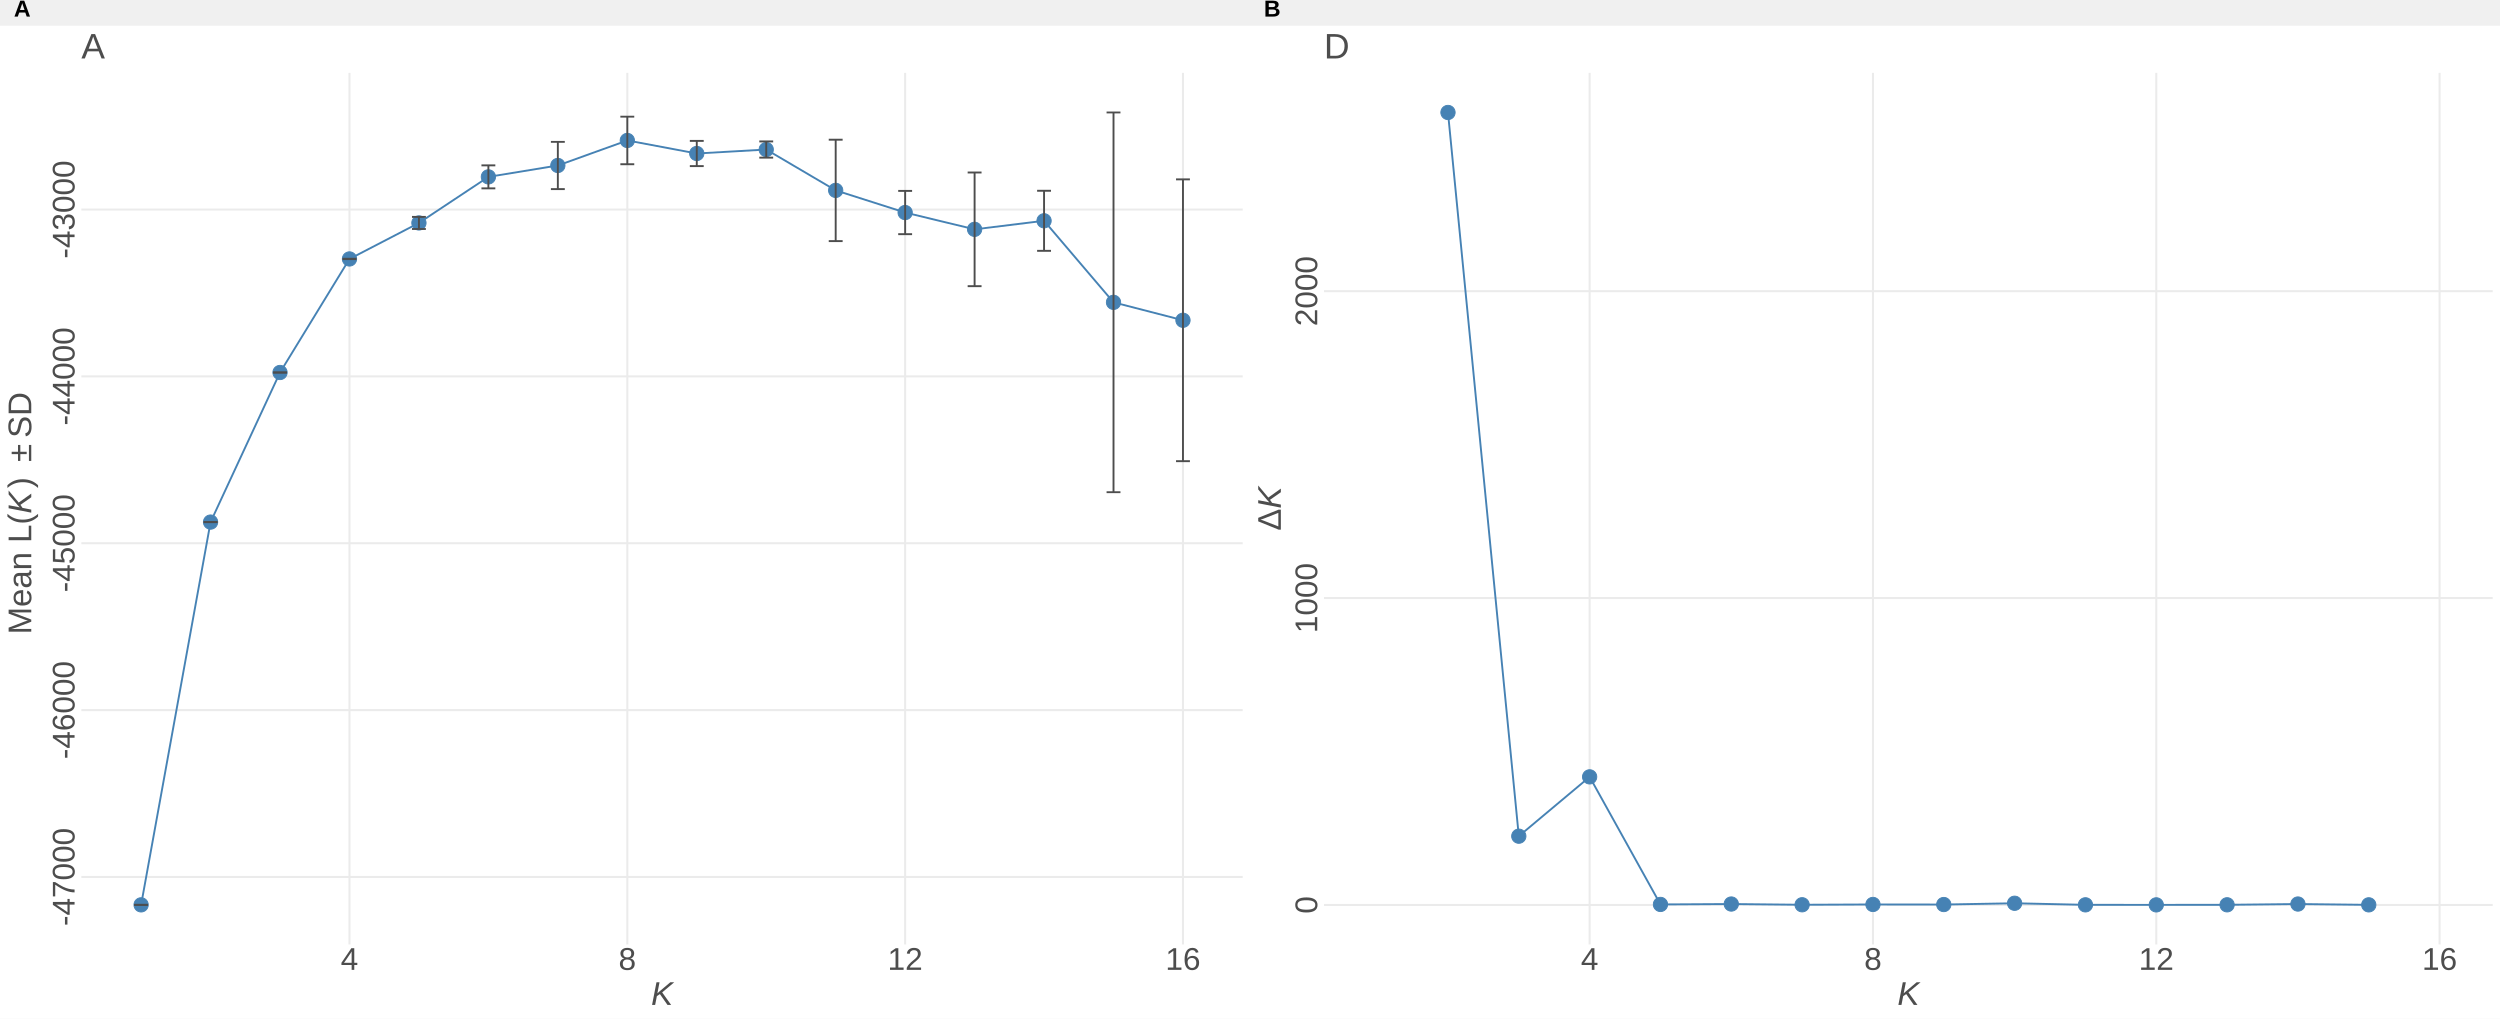
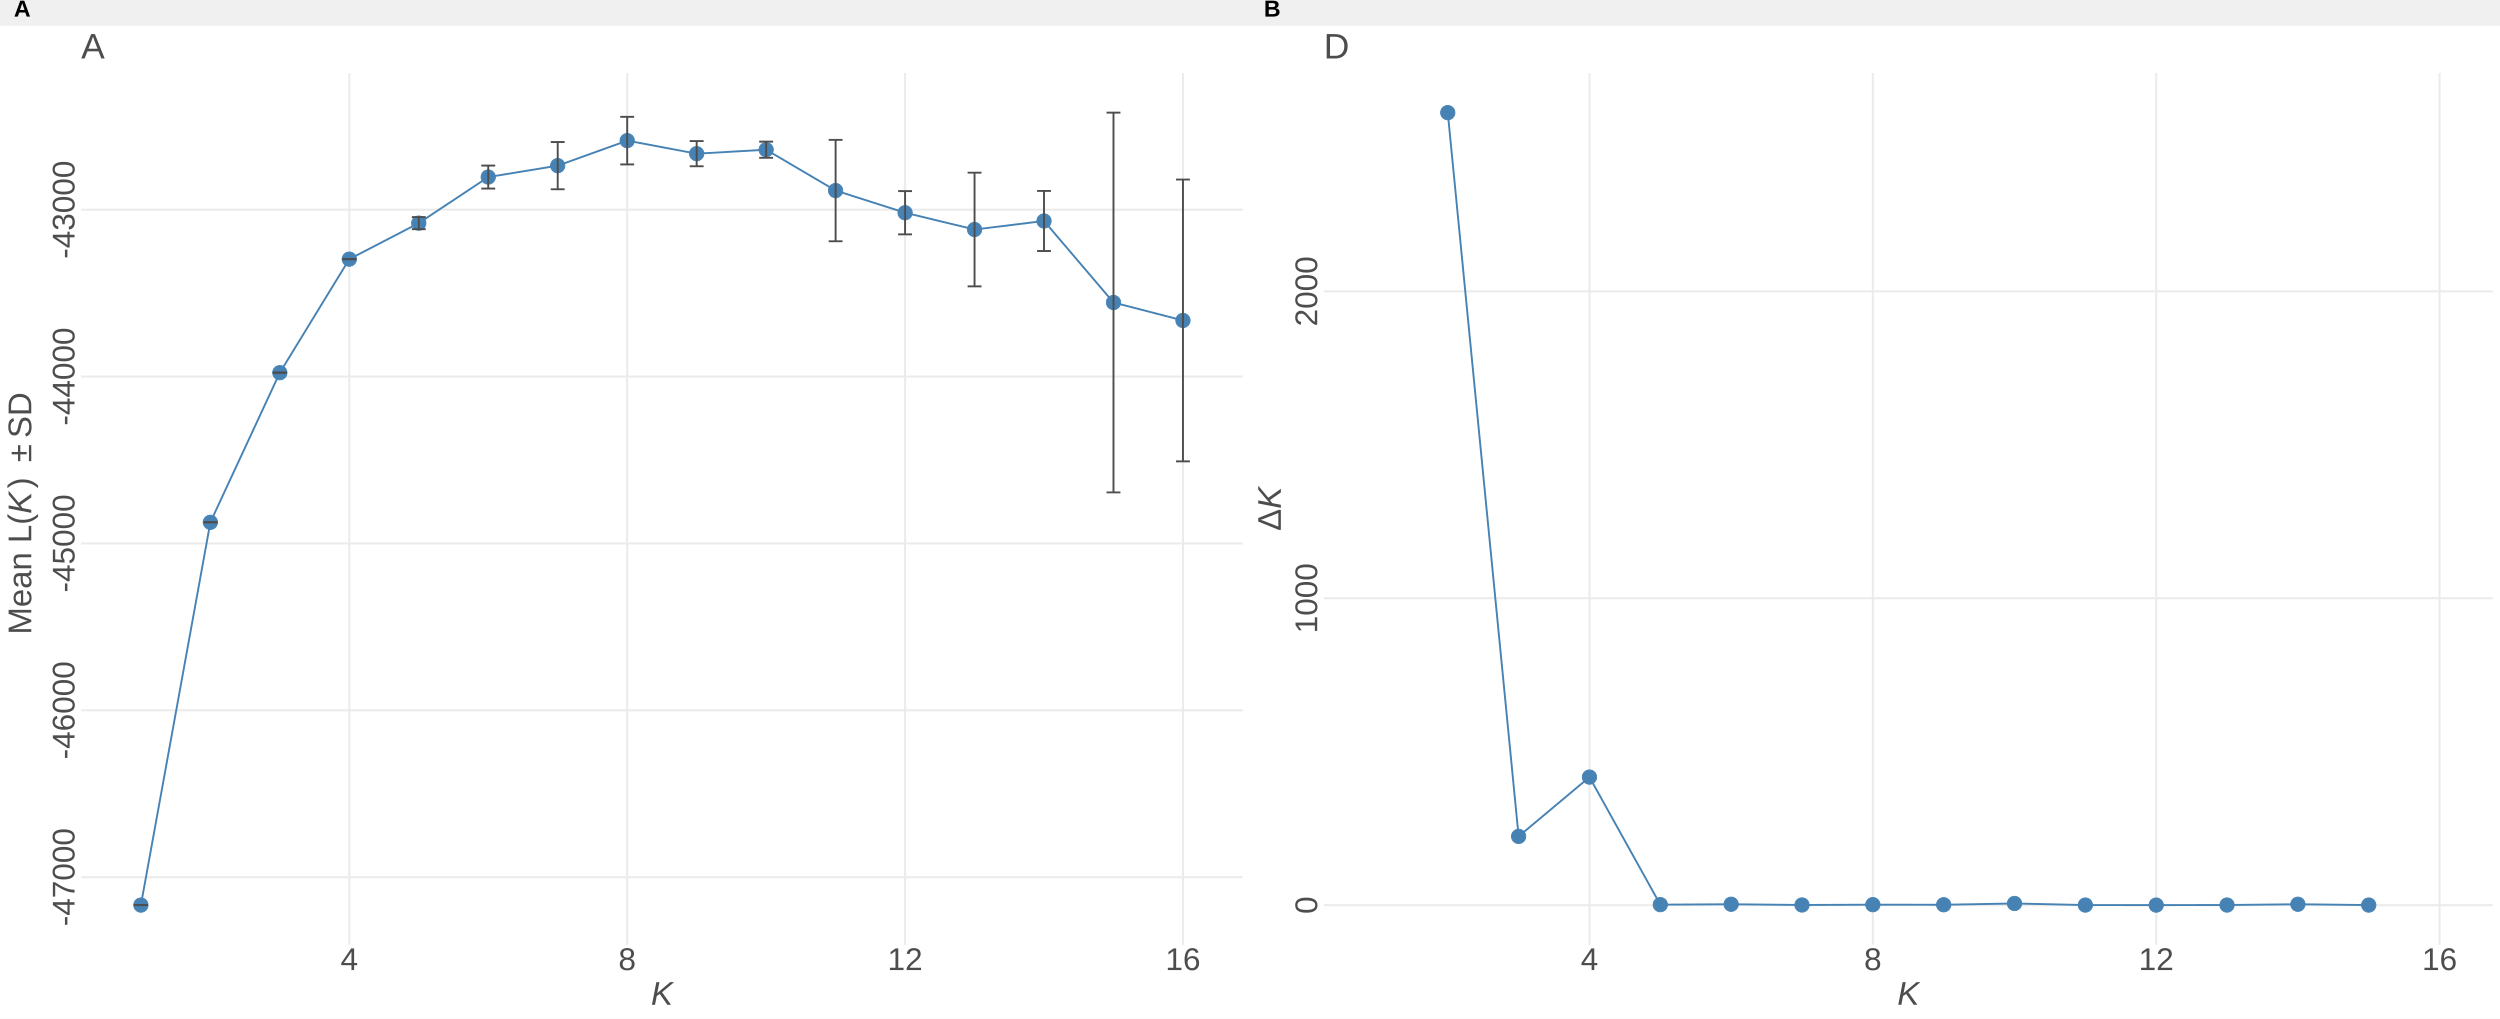
<svg xmlns="http://www.w3.org/2000/svg" width="1944.00pt" height="792.00pt" viewBox="0 0 1944.00 792.00">
  <g class="svglite">
    <defs>
      <style type="text/css">
    .svglite line, .svglite polyline, .svglite polygon, .svglite path, .svglite rect, .svglite circle {
      fill: none;
      stroke: #000000;
      stroke-linecap: round;
      stroke-linejoin: round;
      stroke-miterlimit: 10.00;
    }
    .svglite text {
      white-space: pre;
    }
    .svglite g.glyphgroup path {
      fill: inherit;
      stroke: none;
    }
  </style>
    </defs>
    <rect width="100%" height="100%" style="stroke: none; fill: none;" />
    <defs>
      <clipPath id="cpMC4wMHwxOTQ0LjAwfDAuMDB8NzkyLjAw">
        <rect x="0.00" y="0.00" width="1944.00" height="792.00" />
      </clipPath>
    </defs>
    <g clip-path="url(#cpMC4wMHwxOTQ0LjAwfDAuMDB8NzkyLjAw)">
</g>
    <defs>
      <clipPath id="cpMC4wMHw5NzIuMDB8MjAuMDl8NzkyLjAw">
        <rect x="0.00" y="20.09" width="972.00" height="771.91" />
      </clipPath>
    </defs>
    <g clip-path="url(#cpMC4wMHw5NzIuMDB8MjAuMDl8NzkyLjAw)">
      <rect x="0.00" y="20.09" width="972.00" height="771.91" style="stroke-width: 1.07; stroke: #FFFFFF; fill: #FFFFFF;" />
    </g>
    <g clip-path="url(#cpMC4wMHwxOTQ0LjAwfDAuMDB8NzkyLjAw)">
</g>
    <defs>
-       <clipPath id="cpNjMuMjd8OTY2LjMzfDU2LjY1fDczNC40NA==">
-         <rect x="63.27" y="56.65" width="903.06" height="677.79" />
+       <clipPath id="cpNjMuMTB8OTY2LjMzfDU2Ljc4fDczNC42MQ==">
+         <rect x="63.10" y="56.78" width="903.23" height="677.83" />
      </clipPath>
    </defs>
-     <g clip-path="url(#cpNjMuMjd8OTY2LjMzfDU2LjY1fDczNC40NA==)">
-       <rect x="63.27" y="56.65" width="903.06" height="677.79" style="stroke-width: 1.07; stroke: none; fill: #FFFFFF;" />
-       <polyline points="63.27,681.93 966.33,681.93 " style="stroke-width: 1.60; stroke: #EBEBEB; stroke-linecap: butt;" />
-       <polyline points="63.27,552.18 966.33,552.18 " style="stroke-width: 1.60; stroke: #EBEBEB; stroke-linecap: butt;" />
-       <polyline points="63.27,422.43 966.33,422.43 " style="stroke-width: 1.60; stroke: #EBEBEB; stroke-linecap: butt;" />
-       <polyline points="63.27,292.68 966.33,292.68 " style="stroke-width: 1.60; stroke: #EBEBEB; stroke-linecap: butt;" />
-       <polyline points="63.27,162.93 966.33,162.93 " style="stroke-width: 1.60; stroke: #EBEBEB; stroke-linecap: butt;" />
-       <polyline points="271.75,734.44 271.75,56.65 " style="stroke-width: 1.60; stroke: #EBEBEB; stroke-linecap: butt;" />
-       <polyline points="487.80,734.44 487.80,56.65 " style="stroke-width: 1.60; stroke: #EBEBEB; stroke-linecap: butt;" />
-       <polyline points="703.84,734.44 703.84,56.65 " style="stroke-width: 1.60; stroke: #EBEBEB; stroke-linecap: butt;" />
-       <polyline points="919.88,734.44 919.88,56.65 " style="stroke-width: 1.60; stroke: #EBEBEB; stroke-linecap: butt;" />
-       <polyline points="109.72,703.62 163.73,405.97 217.74,289.65 271.75,201.36 325.76,173.36 379.77,137.54 433.78,128.67 487.80,109.22 541.81,119.36 595.82,116.28 649.83,148.05 703.84,165.28 757.85,178.33 811.86,171.69 865.87,235.10 919.88,249.04 " style="stroke-width: 1.49; stroke: #4682B4; stroke-linecap: butt;" />
-       <circle cx="109.72" cy="703.62" r="5.57" style="stroke-width: 0.71; stroke: #4682B4; fill: #4682B4;" />
-       <circle cx="163.73" cy="405.97" r="5.57" style="stroke-width: 0.71; stroke: #4682B4; fill: #4682B4;" />
-       <circle cx="217.74" cy="289.65" r="5.57" style="stroke-width: 0.71; stroke: #4682B4; fill: #4682B4;" />
-       <circle cx="271.75" cy="201.36" r="5.57" style="stroke-width: 0.71; stroke: #4682B4; fill: #4682B4;" />
-       <circle cx="325.76" cy="173.36" r="5.57" style="stroke-width: 0.71; stroke: #4682B4; fill: #4682B4;" />
-       <circle cx="379.77" cy="137.54" r="5.57" style="stroke-width: 0.71; stroke: #4682B4; fill: #4682B4;" />
-       <circle cx="433.78" cy="128.67" r="5.57" style="stroke-width: 0.71; stroke: #4682B4; fill: #4682B4;" />
-       <circle cx="487.80" cy="109.22" r="5.57" style="stroke-width: 0.71; stroke: #4682B4; fill: #4682B4;" />
-       <circle cx="541.81" cy="119.36" r="5.57" style="stroke-width: 0.71; stroke: #4682B4; fill: #4682B4;" />
-       <circle cx="595.82" cy="116.28" r="5.57" style="stroke-width: 0.71; stroke: #4682B4; fill: #4682B4;" />
-       <circle cx="649.83" cy="148.05" r="5.57" style="stroke-width: 0.71; stroke: #4682B4; fill: #4682B4;" />
-       <circle cx="703.84" cy="165.28" r="5.57" style="stroke-width: 0.71; stroke: #4682B4; fill: #4682B4;" />
-       <circle cx="757.85" cy="178.33" r="5.57" style="stroke-width: 0.71; stroke: #4682B4; fill: #4682B4;" />
-       <circle cx="811.86" cy="171.69" r="5.57" style="stroke-width: 0.71; stroke: #4682B4; fill: #4682B4;" />
-       <circle cx="865.87" cy="235.10" r="5.57" style="stroke-width: 0.71; stroke: #4682B4; fill: #4682B4;" />
-       <circle cx="919.88" cy="249.04" r="5.57" style="stroke-width: 0.71; stroke: #4682B4; fill: #4682B4;" />
-       <polyline points="104.32,703.61 115.12,703.61 " style="stroke-width: 1.49; stroke: #4D4D4D; stroke-linecap: butt;" />
-       <polyline points="109.72,703.61 109.72,703.63 " style="stroke-width: 1.49; stroke: #4D4D4D; stroke-linecap: butt;" />
-       <polyline points="104.32,703.63 115.12,703.63 " style="stroke-width: 1.49; stroke: #4D4D4D; stroke-linecap: butt;" />
-       <polyline points="158.33,405.90 169.13,405.90 " style="stroke-width: 1.49; stroke: #4D4D4D; stroke-linecap: butt;" />
-       <polyline points="163.73,405.90 163.73,406.05 " style="stroke-width: 1.49; stroke: #4D4D4D; stroke-linecap: butt;" />
-       <polyline points="158.33,406.05 169.13,406.05 " style="stroke-width: 1.49; stroke: #4D4D4D; stroke-linecap: butt;" />
-       <polyline points="212.34,289.53 223.14,289.53 " style="stroke-width: 1.49; stroke: #4D4D4D; stroke-linecap: butt;" />
-       <polyline points="217.74,289.53 217.74,289.78 " style="stroke-width: 1.49; stroke: #4D4D4D; stroke-linecap: butt;" />
-       <polyline points="212.34,289.78 223.14,289.78 " style="stroke-width: 1.49; stroke: #4D4D4D; stroke-linecap: butt;" />
-       <polyline points="266.35,201.21 277.15,201.21 " style="stroke-width: 1.49; stroke: #4D4D4D; stroke-linecap: butt;" />
-       <polyline points="271.75,201.21 271.75,201.50 " style="stroke-width: 1.49; stroke: #4D4D4D; stroke-linecap: butt;" />
-       <polyline points="266.35,201.50 277.15,201.50 " style="stroke-width: 1.49; stroke: #4D4D4D; stroke-linecap: butt;" />
-       <polyline points="320.36,168.65 331.16,168.65 " style="stroke-width: 1.49; stroke: #4D4D4D; stroke-linecap: butt;" />
-       <polyline points="325.76,168.65 325.76,178.07 " style="stroke-width: 1.49; stroke: #4D4D4D; stroke-linecap: butt;" />
-       <polyline points="320.36,178.07 331.16,178.07 " style="stroke-width: 1.49; stroke: #4D4D4D; stroke-linecap: butt;" />
-       <polyline points="374.37,128.59 385.17,128.59 " style="stroke-width: 1.49; stroke: #4D4D4D; stroke-linecap: butt;" />
-       <polyline points="379.77,128.59 379.77,146.48 " style="stroke-width: 1.49; stroke: #4D4D4D; stroke-linecap: butt;" />
-       <polyline points="374.37,146.48 385.17,146.48 " style="stroke-width: 1.49; stroke: #4D4D4D; stroke-linecap: butt;" />
-       <polyline points="428.38,110.31 439.19,110.31 " style="stroke-width: 1.49; stroke: #4D4D4D; stroke-linecap: butt;" />
-       <polyline points="433.78,110.31 433.78,147.03 " style="stroke-width: 1.49; stroke: #4D4D4D; stroke-linecap: butt;" />
-       <polyline points="428.38,147.03 439.19,147.03 " style="stroke-width: 1.49; stroke: #4D4D4D; stroke-linecap: butt;" />
-       <polyline points="482.39,90.72 493.20,90.72 " style="stroke-width: 1.49; stroke: #4D4D4D; stroke-linecap: butt;" />
-       <polyline points="487.80,90.72 487.80,127.72 " style="stroke-width: 1.49; stroke: #4D4D4D; stroke-linecap: butt;" />
-       <polyline points="482.39,127.72 493.20,127.72 " style="stroke-width: 1.49; stroke: #4D4D4D; stroke-linecap: butt;" />
-       <polyline points="536.41,109.56 547.21,109.56 " style="stroke-width: 1.49; stroke: #4D4D4D; stroke-linecap: butt;" />
-       <polyline points="541.81,109.56 541.81,129.16 " style="stroke-width: 1.49; stroke: #4D4D4D; stroke-linecap: butt;" />
-       <polyline points="536.41,129.16 547.21,129.16 " style="stroke-width: 1.49; stroke: #4D4D4D; stroke-linecap: butt;" />
-       <polyline points="590.42,109.99 601.22,109.99 " style="stroke-width: 1.49; stroke: #4D4D4D; stroke-linecap: butt;" />
-       <polyline points="595.82,109.99 595.82,122.57 " style="stroke-width: 1.49; stroke: #4D4D4D; stroke-linecap: butt;" />
-       <polyline points="590.42,122.57 601.22,122.57 " style="stroke-width: 1.49; stroke: #4D4D4D; stroke-linecap: butt;" />
-       <polyline points="644.43,108.63 655.23,108.63 " style="stroke-width: 1.49; stroke: #4D4D4D; stroke-linecap: butt;" />
-       <polyline points="649.83,108.63 649.83,187.47 " style="stroke-width: 1.49; stroke: #4D4D4D; stroke-linecap: butt;" />
-       <polyline points="644.43,187.47 655.23,187.47 " style="stroke-width: 1.49; stroke: #4D4D4D; stroke-linecap: butt;" />
-       <polyline points="698.44,148.46 709.24,148.46 " style="stroke-width: 1.49; stroke: #4D4D4D; stroke-linecap: butt;" />
-       <polyline points="703.84,148.46 703.84,182.10 " style="stroke-width: 1.49; stroke: #4D4D4D; stroke-linecap: butt;" />
-       <polyline points="698.44,182.10 709.24,182.10 " style="stroke-width: 1.49; stroke: #4D4D4D; stroke-linecap: butt;" />
-       <polyline points="752.45,134.14 763.25,134.14 " style="stroke-width: 1.49; stroke: #4D4D4D; stroke-linecap: butt;" />
-       <polyline points="757.85,134.14 757.85,222.52 " style="stroke-width: 1.49; stroke: #4D4D4D; stroke-linecap: butt;" />
-       <polyline points="752.45,222.52 763.25,222.52 " style="stroke-width: 1.49; stroke: #4D4D4D; stroke-linecap: butt;" />
-       <polyline points="806.46,148.33 817.26,148.33 " style="stroke-width: 1.49; stroke: #4D4D4D; stroke-linecap: butt;" />
-       <polyline points="811.86,148.33 811.86,195.06 " style="stroke-width: 1.49; stroke: #4D4D4D; stroke-linecap: butt;" />
-       <polyline points="806.46,195.06 817.26,195.06 " style="stroke-width: 1.49; stroke: #4D4D4D; stroke-linecap: butt;" />
-       <polyline points="860.47,87.46 871.27,87.46 " style="stroke-width: 1.49; stroke: #4D4D4D; stroke-linecap: butt;" />
-       <polyline points="865.87,87.46 865.87,382.74 " style="stroke-width: 1.49; stroke: #4D4D4D; stroke-linecap: butt;" />
-       <polyline points="860.47,382.74 871.27,382.74 " style="stroke-width: 1.49; stroke: #4D4D4D; stroke-linecap: butt;" />
-       <polyline points="914.48,139.48 925.28,139.48 " style="stroke-width: 1.49; stroke: #4D4D4D; stroke-linecap: butt;" />
-       <polyline points="919.88,139.48 919.88,358.61 " style="stroke-width: 1.49; stroke: #4D4D4D; stroke-linecap: butt;" />
-       <polyline points="914.48,358.61 925.28,358.61 " style="stroke-width: 1.49; stroke: #4D4D4D; stroke-linecap: butt;" />
+     <g clip-path="url(#cpNjMuMTB8OTY2LjMzfDU2Ljc4fDczNC42MQ==)">
+       <rect x="63.10" y="56.78" width="903.23" height="677.83" style="stroke-width: 1.07; stroke: none; fill: #FFFFFF;" />
+       <polyline points="63.10,682.10 966.33,682.10 " style="stroke-width: 1.60; stroke: #EBEBEB; stroke-linecap: butt;" />
+       <polyline points="63.10,552.34 966.33,552.34 " style="stroke-width: 1.60; stroke: #EBEBEB; stroke-linecap: butt;" />
+       <polyline points="63.10,422.58 966.33,422.58 " style="stroke-width: 1.60; stroke: #EBEBEB; stroke-linecap: butt;" />
+       <polyline points="63.10,292.83 966.33,292.83 " style="stroke-width: 1.60; stroke: #EBEBEB; stroke-linecap: butt;" />
+       <polyline points="63.10,163.07 966.33,163.07 " style="stroke-width: 1.60; stroke: #EBEBEB; stroke-linecap: butt;" />
+       <polyline points="271.62,734.61 271.62,56.78 " style="stroke-width: 1.60; stroke: #EBEBEB; stroke-linecap: butt;" />
+       <polyline points="487.70,734.61 487.70,56.78 " style="stroke-width: 1.60; stroke: #EBEBEB; stroke-linecap: butt;" />
+       <polyline points="703.79,734.61 703.79,56.78 " style="stroke-width: 1.60; stroke: #EBEBEB; stroke-linecap: butt;" />
+       <polyline points="919.87,734.61 919.87,56.78 " style="stroke-width: 1.60; stroke: #EBEBEB; stroke-linecap: butt;" />
+       <polyline points="109.56,703.79 163.58,406.13 217.60,289.80 271.62,201.50 325.64,173.50 379.66,137.67 433.68,128.81 487.70,109.36 541.73,119.50 595.75,116.41 649.77,148.19 703.79,165.42 757.81,178.47 811.83,171.83 865.85,235.24 919.87,249.19 " style="stroke-width: 1.49; stroke: #4682B4; stroke-linecap: butt;" />
+       <circle cx="109.56" cy="703.79" r="5.57" style="stroke-width: 0.71; stroke: #4682B4; fill: #4682B4;" />
+       <circle cx="163.58" cy="406.13" r="5.57" style="stroke-width: 0.71; stroke: #4682B4; fill: #4682B4;" />
+       <circle cx="217.60" cy="289.80" r="5.57" style="stroke-width: 0.71; stroke: #4682B4; fill: #4682B4;" />
+       <circle cx="271.62" cy="201.50" r="5.57" style="stroke-width: 0.71; stroke: #4682B4; fill: #4682B4;" />
+       <circle cx="325.64" cy="173.50" r="5.57" style="stroke-width: 0.71; stroke: #4682B4; fill: #4682B4;" />
+       <circle cx="379.66" cy="137.67" r="5.57" style="stroke-width: 0.71; stroke: #4682B4; fill: #4682B4;" />
+       <circle cx="433.68" cy="128.81" r="5.57" style="stroke-width: 0.71; stroke: #4682B4; fill: #4682B4;" />
+       <circle cx="487.70" cy="109.36" r="5.57" style="stroke-width: 0.71; stroke: #4682B4; fill: #4682B4;" />
+       <circle cx="541.73" cy="119.50" r="5.57" style="stroke-width: 0.71; stroke: #4682B4; fill: #4682B4;" />
+       <circle cx="595.75" cy="116.41" r="5.57" style="stroke-width: 0.71; stroke: #4682B4; fill: #4682B4;" />
+       <circle cx="649.77" cy="148.19" r="5.57" style="stroke-width: 0.71; stroke: #4682B4; fill: #4682B4;" />
+       <circle cx="703.79" cy="165.42" r="5.57" style="stroke-width: 0.71; stroke: #4682B4; fill: #4682B4;" />
+       <circle cx="757.81" cy="178.47" r="5.57" style="stroke-width: 0.71; stroke: #4682B4; fill: #4682B4;" />
+       <circle cx="811.83" cy="171.83" r="5.57" style="stroke-width: 0.71; stroke: #4682B4; fill: #4682B4;" />
+       <circle cx="865.85" cy="235.24" r="5.57" style="stroke-width: 0.71; stroke: #4682B4; fill: #4682B4;" />
+       <circle cx="919.87" cy="249.19" r="5.57" style="stroke-width: 0.71; stroke: #4682B4; fill: #4682B4;" />
+       <polyline points="104.16,703.78 114.96,703.78 " style="stroke-width: 1.49; stroke: #4D4D4D; stroke-linecap: butt;" />
+       <polyline points="109.56,703.78 109.56,703.80 " style="stroke-width: 1.49; stroke: #4D4D4D; stroke-linecap: butt;" />
+       <polyline points="104.16,703.80 114.96,703.80 " style="stroke-width: 1.49; stroke: #4D4D4D; stroke-linecap: butt;" />
+       <polyline points="158.18,406.06 168.98,406.06 " style="stroke-width: 1.49; stroke: #4D4D4D; stroke-linecap: butt;" />
+       <polyline points="163.58,406.06 163.58,406.20 " style="stroke-width: 1.49; stroke: #4D4D4D; stroke-linecap: butt;" />
+       <polyline points="158.18,406.20 168.98,406.20 " style="stroke-width: 1.49; stroke: #4D4D4D; stroke-linecap: butt;" />
+       <polyline points="212.20,289.67 223.00,289.67 " style="stroke-width: 1.49; stroke: #4D4D4D; stroke-linecap: butt;" />
+       <polyline points="217.60,289.67 217.60,289.92 " style="stroke-width: 1.49; stroke: #4D4D4D; stroke-linecap: butt;" />
+       <polyline points="212.20,289.92 223.00,289.92 " style="stroke-width: 1.49; stroke: #4D4D4D; stroke-linecap: butt;" />
+       <polyline points="266.22,201.35 277.02,201.35 " style="stroke-width: 1.49; stroke: #4D4D4D; stroke-linecap: butt;" />
+       <polyline points="271.62,201.35 271.62,201.64 " style="stroke-width: 1.49; stroke: #4D4D4D; stroke-linecap: butt;" />
+       <polyline points="266.22,201.64 277.02,201.64 " style="stroke-width: 1.49; stroke: #4D4D4D; stroke-linecap: butt;" />
+       <polyline points="320.24,168.79 331.04,168.79 " style="stroke-width: 1.49; stroke: #4D4D4D; stroke-linecap: butt;" />
+       <polyline points="325.64,168.79 325.64,178.21 " style="stroke-width: 1.49; stroke: #4D4D4D; stroke-linecap: butt;" />
+       <polyline points="320.24,178.21 331.04,178.21 " style="stroke-width: 1.49; stroke: #4D4D4D; stroke-linecap: butt;" />
+       <polyline points="374.26,128.73 385.06,128.73 " style="stroke-width: 1.49; stroke: #4D4D4D; stroke-linecap: butt;" />
+       <polyline points="379.66,128.73 379.66,146.61 " style="stroke-width: 1.49; stroke: #4D4D4D; stroke-linecap: butt;" />
+       <polyline points="374.26,146.61 385.06,146.61 " style="stroke-width: 1.49; stroke: #4D4D4D; stroke-linecap: butt;" />
+       <polyline points="428.28,110.45 439.09,110.45 " style="stroke-width: 1.49; stroke: #4D4D4D; stroke-linecap: butt;" />
+       <polyline points="433.68,110.45 433.68,147.17 " style="stroke-width: 1.49; stroke: #4D4D4D; stroke-linecap: butt;" />
+       <polyline points="428.28,147.17 439.09,147.17 " style="stroke-width: 1.49; stroke: #4D4D4D; stroke-linecap: butt;" />
+       <polyline points="482.30,90.86 493.11,90.86 " style="stroke-width: 1.49; stroke: #4D4D4D; stroke-linecap: butt;" />
+       <polyline points="487.70,90.86 487.70,127.86 " style="stroke-width: 1.49; stroke: #4D4D4D; stroke-linecap: butt;" />
+       <polyline points="482.30,127.86 493.11,127.86 " style="stroke-width: 1.49; stroke: #4D4D4D; stroke-linecap: butt;" />
+       <polyline points="536.32,109.70 547.13,109.70 " style="stroke-width: 1.49; stroke: #4D4D4D; stroke-linecap: butt;" />
+       <polyline points="541.73,109.70 541.73,129.29 " style="stroke-width: 1.49; stroke: #4D4D4D; stroke-linecap: butt;" />
+       <polyline points="536.32,129.29 547.13,129.29 " style="stroke-width: 1.49; stroke: #4D4D4D; stroke-linecap: butt;" />
+       <polyline points="590.34,110.13 601.15,110.13 " style="stroke-width: 1.49; stroke: #4D4D4D; stroke-linecap: butt;" />
+       <polyline points="595.75,110.13 595.75,122.70 " style="stroke-width: 1.49; stroke: #4D4D4D; stroke-linecap: butt;" />
+       <polyline points="590.34,122.70 601.15,122.70 " style="stroke-width: 1.49; stroke: #4D4D4D; stroke-linecap: butt;" />
+       <polyline points="644.37,108.76 655.17,108.76 " style="stroke-width: 1.49; stroke: #4D4D4D; stroke-linecap: butt;" />
+       <polyline points="649.77,108.76 649.77,187.61 " style="stroke-width: 1.49; stroke: #4D4D4D; stroke-linecap: butt;" />
+       <polyline points="644.37,187.61 655.17,187.61 " style="stroke-width: 1.49; stroke: #4D4D4D; stroke-linecap: butt;" />
+       <polyline points="698.39,148.59 709.19,148.59 " style="stroke-width: 1.49; stroke: #4D4D4D; stroke-linecap: butt;" />
+       <polyline points="703.79,148.59 703.79,182.24 " style="stroke-width: 1.49; stroke: #4D4D4D; stroke-linecap: butt;" />
+       <polyline points="698.39,182.24 709.19,182.24 " style="stroke-width: 1.49; stroke: #4D4D4D; stroke-linecap: butt;" />
+       <polyline points="752.41,134.27 763.21,134.27 " style="stroke-width: 1.49; stroke: #4D4D4D; stroke-linecap: butt;" />
+       <polyline points="757.81,134.27 757.81,222.66 " style="stroke-width: 1.49; stroke: #4D4D4D; stroke-linecap: butt;" />
+       <polyline points="752.41,222.66 763.21,222.66 " style="stroke-width: 1.49; stroke: #4D4D4D; stroke-linecap: butt;" />
+       <polyline points="806.43,148.47 817.23,148.47 " style="stroke-width: 1.49; stroke: #4D4D4D; stroke-linecap: butt;" />
+       <polyline points="811.83,148.47 811.83,195.20 " style="stroke-width: 1.49; stroke: #4D4D4D; stroke-linecap: butt;" />
+       <polyline points="806.43,195.20 817.23,195.20 " style="stroke-width: 1.49; stroke: #4D4D4D; stroke-linecap: butt;" />
+       <polyline points="860.45,87.59 871.25,87.59 " style="stroke-width: 1.49; stroke: #4D4D4D; stroke-linecap: butt;" />
+       <polyline points="865.85,87.59 865.85,382.89 " style="stroke-width: 1.49; stroke: #4D4D4D; stroke-linecap: butt;" />
+       <polyline points="860.45,382.89 871.25,382.89 " style="stroke-width: 1.49; stroke: #4D4D4D; stroke-linecap: butt;" />
+       <polyline points="914.47,139.61 925.27,139.61 " style="stroke-width: 1.49; stroke: #4D4D4D; stroke-linecap: butt;" />
+       <polyline points="919.87,139.61 919.87,358.76 " style="stroke-width: 1.49; stroke: #4D4D4D; stroke-linecap: butt;" />
+       <polyline points="914.47,358.76 925.27,358.76 " style="stroke-width: 1.49; stroke: #4D4D4D; stroke-linecap: butt;" />
    </g>
    <g clip-path="url(#cpMC4wMHwxOTQ0LjAwfDAuMDB8NzkyLjAw)">
-       <text transform="translate(57.98,681.93) rotate(-90)" text-anchor="middle" style="font-size: 24.50px;fill: #4D4D4D; font-family: &quot;Arial&quot;;" textLength="76.28px" lengthAdjust="spacingAndGlyphs">-47000</text>
-       <text transform="translate(57.98,552.18) rotate(-90)" text-anchor="middle" style="font-size: 24.50px;fill: #4D4D4D; font-family: &quot;Arial&quot;;" textLength="76.28px" lengthAdjust="spacingAndGlyphs">-46000</text>
-       <text transform="translate(57.98,422.43) rotate(-90)" text-anchor="middle" style="font-size: 24.50px;fill: #4D4D4D; font-family: &quot;Arial&quot;;" textLength="76.28px" lengthAdjust="spacingAndGlyphs">-45000</text>
-       <text transform="translate(57.98,292.68) rotate(-90)" text-anchor="middle" style="font-size: 24.50px;fill: #4D4D4D; font-family: &quot;Arial&quot;;" textLength="76.28px" lengthAdjust="spacingAndGlyphs">-44000</text>
-       <text transform="translate(57.98,162.93) rotate(-90)" text-anchor="middle" style="font-size: 24.50px;fill: #4D4D4D; font-family: &quot;Arial&quot;;" textLength="76.28px" lengthAdjust="spacingAndGlyphs">-43000</text>
-       <text x="271.75" y="754.17" text-anchor="middle" style="font-size: 24.50px;fill: #4D4D4D; font-family: &quot;Arial&quot;;" textLength="13.62px" lengthAdjust="spacingAndGlyphs">4</text>
-       <text x="487.80" y="754.17" text-anchor="middle" style="font-size: 24.50px;fill: #4D4D4D; font-family: &quot;Arial&quot;;" textLength="13.62px" lengthAdjust="spacingAndGlyphs">8</text>
-       <text x="703.84" y="754.17" text-anchor="middle" style="font-size: 24.50px;fill: #4D4D4D; font-family: &quot;Arial&quot;;" textLength="27.25px" lengthAdjust="spacingAndGlyphs">12</text>
-       <text x="919.88" y="754.17" text-anchor="middle" style="font-size: 24.50px;fill: #4D4D4D; font-family: &quot;Arial&quot;;" textLength="27.25px" lengthAdjust="spacingAndGlyphs">16</text>
-       <text x="506.27" y="781.42" style="font-size: 25.60px; font-style: italic;fill: #4D4D4D; font-family: &quot;Arial&quot;;" textLength="17.08px" lengthAdjust="spacingAndGlyphs">K</text>
-       <text transform="translate(24.31,493.30) rotate(-90)" style="font-size: 25.60px;fill: #4D4D4D; font-family: &quot;Arial&quot;;" textLength="93.88px" lengthAdjust="spacingAndGlyphs">Mean L(</text>
-       <text transform="translate(24.31,399.43) rotate(-90)" style="font-size: 25.60px; font-style: italic;fill: #4D4D4D; font-family: &quot;Arial&quot;;" textLength="17.08px" lengthAdjust="spacingAndGlyphs">K</text>
-       <text transform="translate(24.31,379.61) rotate(-90)" style="font-size: 25.60px;fill: #4D4D4D; font-family: &quot;Arial&quot;;" textLength="15.62px" lengthAdjust="spacingAndGlyphs">) </text>
-       <text transform="translate(24.31,359.24) rotate(-90)" style="font-size: 25.60px;fill: #4D4D4D; font-family: &quot;Arial&quot;;" textLength="14.05px" lengthAdjust="spacingAndGlyphs">±</text>
-       <text transform="translate(24.31,340.46) rotate(-90)" style="font-size: 25.60px;fill: #4D4D4D; font-family: &quot;Arial&quot;;" textLength="42.67px" lengthAdjust="spacingAndGlyphs"> SD</text>
-       <text x="63.27" y="45.44" style="font-size: 27.50px;fill: #4D4D4D; font-family: &quot;Arial&quot;;" textLength="18.34px" lengthAdjust="spacingAndGlyphs">A</text>
+       <text transform="translate(57.96,682.10) rotate(-90)" text-anchor="middle" style="font-size: 24.50px;fill: #4D4D4D; font-family: &quot;Arial&quot;;" textLength="76.28px" lengthAdjust="spacingAndGlyphs">-47000</text>
+       <text transform="translate(57.96,552.34) rotate(-90)" text-anchor="middle" style="font-size: 24.50px;fill: #4D4D4D; font-family: &quot;Arial&quot;;" textLength="76.28px" lengthAdjust="spacingAndGlyphs">-46000</text>
+       <text transform="translate(57.96,422.58) rotate(-90)" text-anchor="middle" style="font-size: 24.50px;fill: #4D4D4D; font-family: &quot;Arial&quot;;" textLength="76.28px" lengthAdjust="spacingAndGlyphs">-45000</text>
+       <text transform="translate(57.96,292.83) rotate(-90)" text-anchor="middle" style="font-size: 24.50px;fill: #4D4D4D; font-family: &quot;Arial&quot;;" textLength="76.28px" lengthAdjust="spacingAndGlyphs">-44000</text>
+       <text transform="translate(57.96,163.07) rotate(-90)" text-anchor="middle" style="font-size: 24.50px;fill: #4D4D4D; font-family: &quot;Arial&quot;;" textLength="76.28px" lengthAdjust="spacingAndGlyphs">-43000</text>
+       <text x="271.62" y="754.34" text-anchor="middle" style="font-size: 24.50px;fill: #4D4D4D; font-family: &quot;Arial&quot;;" textLength="13.62px" lengthAdjust="spacingAndGlyphs">4</text>
+       <text x="487.70" y="754.34" text-anchor="middle" style="font-size: 24.50px;fill: #4D4D4D; font-family: &quot;Arial&quot;;" textLength="13.62px" lengthAdjust="spacingAndGlyphs">8</text>
+       <text x="703.79" y="754.34" text-anchor="middle" style="font-size: 24.50px;fill: #4D4D4D; font-family: &quot;Arial&quot;;" textLength="27.25px" lengthAdjust="spacingAndGlyphs">12</text>
+       <text x="919.87" y="754.34" text-anchor="middle" style="font-size: 24.50px;fill: #4D4D4D; font-family: &quot;Arial&quot;;" textLength="27.25px" lengthAdjust="spacingAndGlyphs">16</text>
+       <text x="506.18" y="781.31" style="font-size: 25.60px; font-style: italic;fill: #4D4D4D; font-family: &quot;Arial&quot;;" textLength="17.08px" lengthAdjust="spacingAndGlyphs">K</text>
+       <text transform="translate(24.31,493.45) rotate(-90)" style="font-size: 25.60px;fill: #4D4D4D; font-family: &quot;Arial&quot;;" textLength="93.88px" lengthAdjust="spacingAndGlyphs">Mean L(</text>
+       <text transform="translate(24.31,399.58) rotate(-90)" style="font-size: 25.60px; font-style: italic;fill: #4D4D4D; font-family: &quot;Arial&quot;;" textLength="17.08px" lengthAdjust="spacingAndGlyphs">K</text>
+       <text transform="translate(24.31,379.76) rotate(-90)" style="font-size: 25.60px;fill: #4D4D4D; font-family: &quot;Arial&quot;;" textLength="15.62px" lengthAdjust="spacingAndGlyphs">) </text>
+       <text transform="translate(24.31,359.40) rotate(-90)" style="font-size: 25.60px;fill: #4D4D4D; font-family: &quot;Arial&quot;;" textLength="14.05px" lengthAdjust="spacingAndGlyphs">±</text>
+       <text transform="translate(24.31,340.61) rotate(-90)" style="font-size: 25.60px;fill: #4D4D4D; font-family: &quot;Arial&quot;;" textLength="42.67px" lengthAdjust="spacingAndGlyphs"> SD</text>
+       <text x="63.10" y="45.44" style="font-size: 27.50px;fill: #4D4D4D; font-family: &quot;Arial&quot;;" textLength="18.34px" lengthAdjust="spacingAndGlyphs">A</text>
      <text x="10.80" y="12.89" style="font-size: 18.00px; font-weight: bold; font-family: &quot;Arial&quot;;" textLength="13.00px" lengthAdjust="spacingAndGlyphs">A</text>
    </g>
    <defs>
      <clipPath id="cpOTcyLjAwfDE5NDQuMDB8MjAuMDl8NzkyLjAw">
        <rect x="972.00" y="20.09" width="972.00" height="771.91" />
      </clipPath>
    </defs>
    <g clip-path="url(#cpOTcyLjAwfDE5NDQuMDB8MjAuMDl8NzkyLjAw)">
      <rect x="972.00" y="20.09" width="972.00" height="771.91" style="stroke-width: 1.07; stroke: #FFFFFF; fill: #FFFFFF;" />
    </g>
    <g clip-path="url(#cpMC4wMHwxOTQ0LjAwfDAuMDB8NzkyLjAw)">
</g>
    <defs>
-       <clipPath id="cpMTAyOS41NnwxOTM4LjMzfDU2LjY1fDczNC40NA==">
-         <rect x="1029.56" y="56.65" width="908.77" height="677.79" />
+       <clipPath id="cpMTAyOS4zOXwxOTM4LjMzfDU2Ljc4fDczNC42MQ==">
+         <rect x="1029.39" y="56.78" width="908.94" height="677.83" />
      </clipPath>
    </defs>
-     <g clip-path="url(#cpMTAyOS41NnwxOTM4LjMzfDU2LjY1fDczNC40NA==)">
-       <rect x="1029.56" y="56.65" width="908.77" height="677.79" style="stroke-width: 1.07; stroke: none; fill: #FFFFFF;" />
-       <polyline points="1029.56,703.69 1938.33,703.69 " style="stroke-width: 1.60; stroke: #EBEBEB; stroke-linecap: butt;" />
-       <polyline points="1029.56,465.04 1938.33,465.04 " style="stroke-width: 1.60; stroke: #EBEBEB; stroke-linecap: butt;" />
-       <polyline points="1029.56,226.40 1938.33,226.40 " style="stroke-width: 1.60; stroke: #EBEBEB; stroke-linecap: butt;" />
-       <polyline points="1236.10,734.44 1236.10,56.65 " style="stroke-width: 1.60; stroke: #EBEBEB; stroke-linecap: butt;" />
-       <polyline points="1456.41,734.44 1456.41,56.65 " style="stroke-width: 1.60; stroke: #EBEBEB; stroke-linecap: butt;" />
-       <polyline points="1676.72,734.44 1676.72,56.65 " style="stroke-width: 1.60; stroke: #EBEBEB; stroke-linecap: butt;" />
-       <polyline points="1897.02,734.44 1897.02,56.65 " style="stroke-width: 1.60; stroke: #EBEBEB; stroke-linecap: butt;" />
-       <polyline points="1125.95,87.46 1181.02,650.21 1236.10,604.09 1291.18,703.29 1346.25,702.97 1401.33,703.55 1456.41,703.31 1511.48,703.37 1566.56,702.37 1621.64,703.60 1676.72,703.63 1731.79,703.58 1786.87,702.97 1841.95,703.61 " style="stroke-width: 1.49; stroke: #4682B4; stroke-linecap: butt;" />
-       <circle cx="1125.95" cy="87.46" r="5.57" style="stroke-width: 0.71; stroke: #4682B4; fill: #4682B4;" />
-       <circle cx="1181.02" cy="650.21" r="5.57" style="stroke-width: 0.71; stroke: #4682B4; fill: #4682B4;" />
-       <circle cx="1236.10" cy="604.09" r="5.57" style="stroke-width: 0.71; stroke: #4682B4; fill: #4682B4;" />
-       <circle cx="1291.18" cy="703.29" r="5.57" style="stroke-width: 0.71; stroke: #4682B4; fill: #4682B4;" />
-       <circle cx="1346.25" cy="702.97" r="5.57" style="stroke-width: 0.71; stroke: #4682B4; fill: #4682B4;" />
-       <circle cx="1401.33" cy="703.55" r="5.57" style="stroke-width: 0.71; stroke: #4682B4; fill: #4682B4;" />
-       <circle cx="1456.41" cy="703.31" r="5.57" style="stroke-width: 0.71; stroke: #4682B4; fill: #4682B4;" />
-       <circle cx="1511.48" cy="703.37" r="5.57" style="stroke-width: 0.71; stroke: #4682B4; fill: #4682B4;" />
-       <circle cx="1566.56" cy="702.37" r="5.57" style="stroke-width: 0.71; stroke: #4682B4; fill: #4682B4;" />
-       <circle cx="1621.64" cy="703.60" r="5.57" style="stroke-width: 0.71; stroke: #4682B4; fill: #4682B4;" />
-       <circle cx="1676.72" cy="703.63" r="5.57" style="stroke-width: 0.71; stroke: #4682B4; fill: #4682B4;" />
-       <circle cx="1731.79" cy="703.58" r="5.57" style="stroke-width: 0.71; stroke: #4682B4; fill: #4682B4;" />
-       <circle cx="1786.87" cy="702.97" r="5.57" style="stroke-width: 0.71; stroke: #4682B4; fill: #4682B4;" />
-       <circle cx="1841.95" cy="703.61" r="5.57" style="stroke-width: 0.71; stroke: #4682B4; fill: #4682B4;" />
+     <g clip-path="url(#cpMTAyOS4zOXwxOTM4LjMzfDU2Ljc4fDczNC42MQ==)">
+       <rect x="1029.39" y="56.78" width="908.94" height="677.83" style="stroke-width: 1.07; stroke: none; fill: #FFFFFF;" />
+       <polyline points="1029.39,703.86 1938.33,703.86 " style="stroke-width: 1.60; stroke: #EBEBEB; stroke-linecap: butt;" />
+       <polyline points="1029.39,465.20 1938.33,465.20 " style="stroke-width: 1.60; stroke: #EBEBEB; stroke-linecap: butt;" />
+       <polyline points="1029.39,226.54 1938.33,226.54 " style="stroke-width: 1.60; stroke: #EBEBEB; stroke-linecap: butt;" />
+       <polyline points="1235.97,734.61 1235.97,56.78 " style="stroke-width: 1.60; stroke: #EBEBEB; stroke-linecap: butt;" />
+       <polyline points="1456.32,734.61 1456.32,56.78 " style="stroke-width: 1.60; stroke: #EBEBEB; stroke-linecap: butt;" />
+       <polyline points="1676.67,734.61 1676.67,56.78 " style="stroke-width: 1.60; stroke: #EBEBEB; stroke-linecap: butt;" />
+       <polyline points="1897.02,734.61 1897.02,56.78 " style="stroke-width: 1.60; stroke: #EBEBEB; stroke-linecap: butt;" />
+       <polyline points="1125.79,87.59 1180.88,650.37 1235.97,604.26 1291.05,703.46 1346.14,703.14 1401.23,703.72 1456.32,703.48 1511.40,703.54 1566.49,702.54 1621.58,703.77 1676.67,703.80 1731.75,703.75 1786.84,703.14 1841.93,703.78 " style="stroke-width: 1.49; stroke: #4682B4; stroke-linecap: butt;" />
+       <circle cx="1125.79" cy="87.59" r="5.57" style="stroke-width: 0.71; stroke: #4682B4; fill: #4682B4;" />
+       <circle cx="1180.88" cy="650.37" r="5.57" style="stroke-width: 0.71; stroke: #4682B4; fill: #4682B4;" />
+       <circle cx="1235.97" cy="604.26" r="5.57" style="stroke-width: 0.71; stroke: #4682B4; fill: #4682B4;" />
+       <circle cx="1291.05" cy="703.46" r="5.57" style="stroke-width: 0.71; stroke: #4682B4; fill: #4682B4;" />
+       <circle cx="1346.14" cy="703.14" r="5.57" style="stroke-width: 0.71; stroke: #4682B4; fill: #4682B4;" />
+       <circle cx="1401.23" cy="703.72" r="5.57" style="stroke-width: 0.71; stroke: #4682B4; fill: #4682B4;" />
+       <circle cx="1456.32" cy="703.48" r="5.57" style="stroke-width: 0.71; stroke: #4682B4; fill: #4682B4;" />
+       <circle cx="1511.40" cy="703.54" r="5.57" style="stroke-width: 0.71; stroke: #4682B4; fill: #4682B4;" />
+       <circle cx="1566.49" cy="702.54" r="5.57" style="stroke-width: 0.71; stroke: #4682B4; fill: #4682B4;" />
+       <circle cx="1621.58" cy="703.77" r="5.57" style="stroke-width: 0.71; stroke: #4682B4; fill: #4682B4;" />
+       <circle cx="1676.67" cy="703.80" r="5.57" style="stroke-width: 0.71; stroke: #4682B4; fill: #4682B4;" />
+       <circle cx="1731.75" cy="703.75" r="5.57" style="stroke-width: 0.71; stroke: #4682B4; fill: #4682B4;" />
+       <circle cx="1786.84" cy="703.14" r="5.57" style="stroke-width: 0.71; stroke: #4682B4; fill: #4682B4;" />
+       <circle cx="1841.93" cy="703.78" r="5.57" style="stroke-width: 0.71; stroke: #4682B4; fill: #4682B4;" />
    </g>
    <g clip-path="url(#cpMC4wMHwxOTQ0LjAwfDAuMDB8NzkyLjAw)">
-       <text transform="translate(1024.28,703.69) rotate(-90)" text-anchor="middle" style="font-size: 24.50px;fill: #4D4D4D; font-family: &quot;Arial&quot;;" textLength="13.62px" lengthAdjust="spacingAndGlyphs">0</text>
-       <text transform="translate(1024.28,465.04) rotate(-90)" text-anchor="middle" style="font-size: 24.50px;fill: #4D4D4D; font-family: &quot;Arial&quot;;" textLength="54.50px" lengthAdjust="spacingAndGlyphs">1000</text>
-       <text transform="translate(1024.28,226.40) rotate(-90)" text-anchor="middle" style="font-size: 24.50px;fill: #4D4D4D; font-family: &quot;Arial&quot;;" textLength="54.50px" lengthAdjust="spacingAndGlyphs">2000</text>
-       <text x="1236.10" y="754.17" text-anchor="middle" style="font-size: 24.50px;fill: #4D4D4D; font-family: &quot;Arial&quot;;" textLength="13.62px" lengthAdjust="spacingAndGlyphs">4</text>
-       <text x="1456.41" y="754.17" text-anchor="middle" style="font-size: 24.50px;fill: #4D4D4D; font-family: &quot;Arial&quot;;" textLength="13.62px" lengthAdjust="spacingAndGlyphs">8</text>
-       <text x="1676.72" y="754.17" text-anchor="middle" style="font-size: 24.50px;fill: #4D4D4D; font-family: &quot;Arial&quot;;" textLength="27.25px" lengthAdjust="spacingAndGlyphs">12</text>
-       <text x="1897.02" y="754.17" text-anchor="middle" style="font-size: 24.50px;fill: #4D4D4D; font-family: &quot;Arial&quot;;" textLength="27.25px" lengthAdjust="spacingAndGlyphs">16</text>
-       <text x="1475.41" y="781.42" style="font-size: 25.60px; font-style: italic;fill: #4D4D4D; font-family: &quot;Arial&quot;;" textLength="17.08px" lengthAdjust="spacingAndGlyphs">K</text>
-       <text transform="translate(995.99,412.63) rotate(-90)" style="font-size: 25.60px;fill: #4D4D4D; font-family: &quot;Arial&quot;;" textLength="17.09px" lengthAdjust="spacingAndGlyphs">Δ</text>
-       <text transform="translate(995.99,395.53) rotate(-90)" style="font-size: 25.60px; font-style: italic;fill: #4D4D4D; font-family: &quot;Arial&quot;;" textLength="17.08px" lengthAdjust="spacingAndGlyphs">K</text>
-       <text x="1029.56" y="45.44" style="font-size: 27.50px;fill: #4D4D4D; font-family: &quot;Arial&quot;;" textLength="19.86px" lengthAdjust="spacingAndGlyphs">D</text>
+       <text transform="translate(1024.25,703.86) rotate(-90)" text-anchor="middle" style="font-size: 24.50px;fill: #4D4D4D; font-family: &quot;Arial&quot;;" textLength="13.62px" lengthAdjust="spacingAndGlyphs">0</text>
+       <text transform="translate(1024.25,465.20) rotate(-90)" text-anchor="middle" style="font-size: 24.50px;fill: #4D4D4D; font-family: &quot;Arial&quot;;" textLength="54.50px" lengthAdjust="spacingAndGlyphs">1000</text>
+       <text transform="translate(1024.25,226.54) rotate(-90)" text-anchor="middle" style="font-size: 24.50px;fill: #4D4D4D; font-family: &quot;Arial&quot;;" textLength="54.50px" lengthAdjust="spacingAndGlyphs">2000</text>
+       <text x="1235.97" y="754.34" text-anchor="middle" style="font-size: 24.50px;fill: #4D4D4D; font-family: &quot;Arial&quot;;" textLength="13.62px" lengthAdjust="spacingAndGlyphs">4</text>
+       <text x="1456.32" y="754.34" text-anchor="middle" style="font-size: 24.50px;fill: #4D4D4D; font-family: &quot;Arial&quot;;" textLength="13.62px" lengthAdjust="spacingAndGlyphs">8</text>
+       <text x="1676.67" y="754.34" text-anchor="middle" style="font-size: 24.50px;fill: #4D4D4D; font-family: &quot;Arial&quot;;" textLength="27.25px" lengthAdjust="spacingAndGlyphs">12</text>
+       <text x="1897.02" y="754.34" text-anchor="middle" style="font-size: 24.50px;fill: #4D4D4D; font-family: &quot;Arial&quot;;" textLength="27.25px" lengthAdjust="spacingAndGlyphs">16</text>
+       <text x="1475.32" y="781.31" style="font-size: 25.60px; font-style: italic;fill: #4D4D4D; font-family: &quot;Arial&quot;;" textLength="17.08px" lengthAdjust="spacingAndGlyphs">K</text>
+       <text transform="translate(995.99,412.78) rotate(-90)" style="font-size: 25.60px;fill: #4D4D4D; font-family: &quot;Arial&quot;;" textLength="17.09px" lengthAdjust="spacingAndGlyphs">Δ</text>
+       <text transform="translate(995.99,395.68) rotate(-90)" style="font-size: 25.60px; font-style: italic;fill: #4D4D4D; font-family: &quot;Arial&quot;;" textLength="17.08px" lengthAdjust="spacingAndGlyphs">K</text>
+       <text x="1029.39" y="45.44" style="font-size: 27.50px;fill: #4D4D4D; font-family: &quot;Arial&quot;;" textLength="19.86px" lengthAdjust="spacingAndGlyphs">D</text>
      <text x="982.80" y="12.89" style="font-size: 18.00px; font-weight: bold; font-family: &quot;Arial&quot;;" textLength="13.00px" lengthAdjust="spacingAndGlyphs">B</text>
    </g>
  </g>
</svg>
